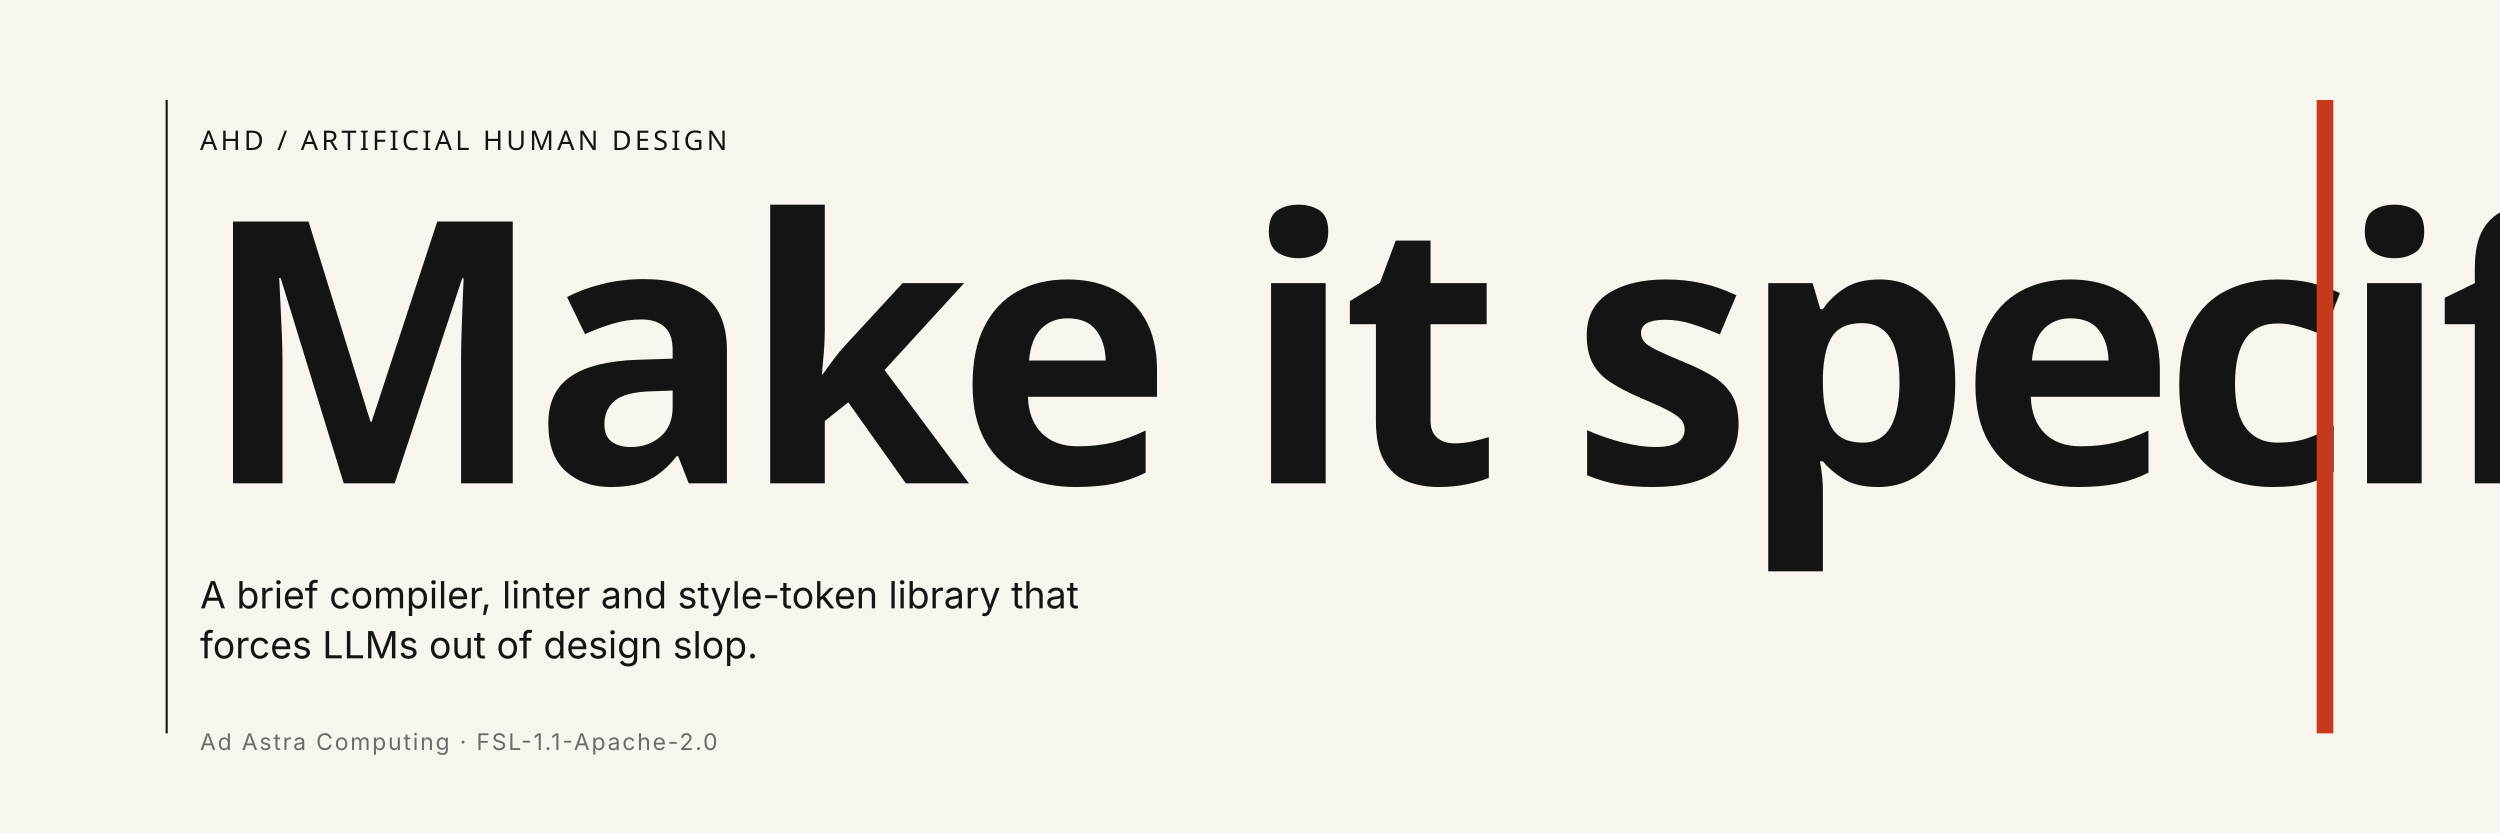
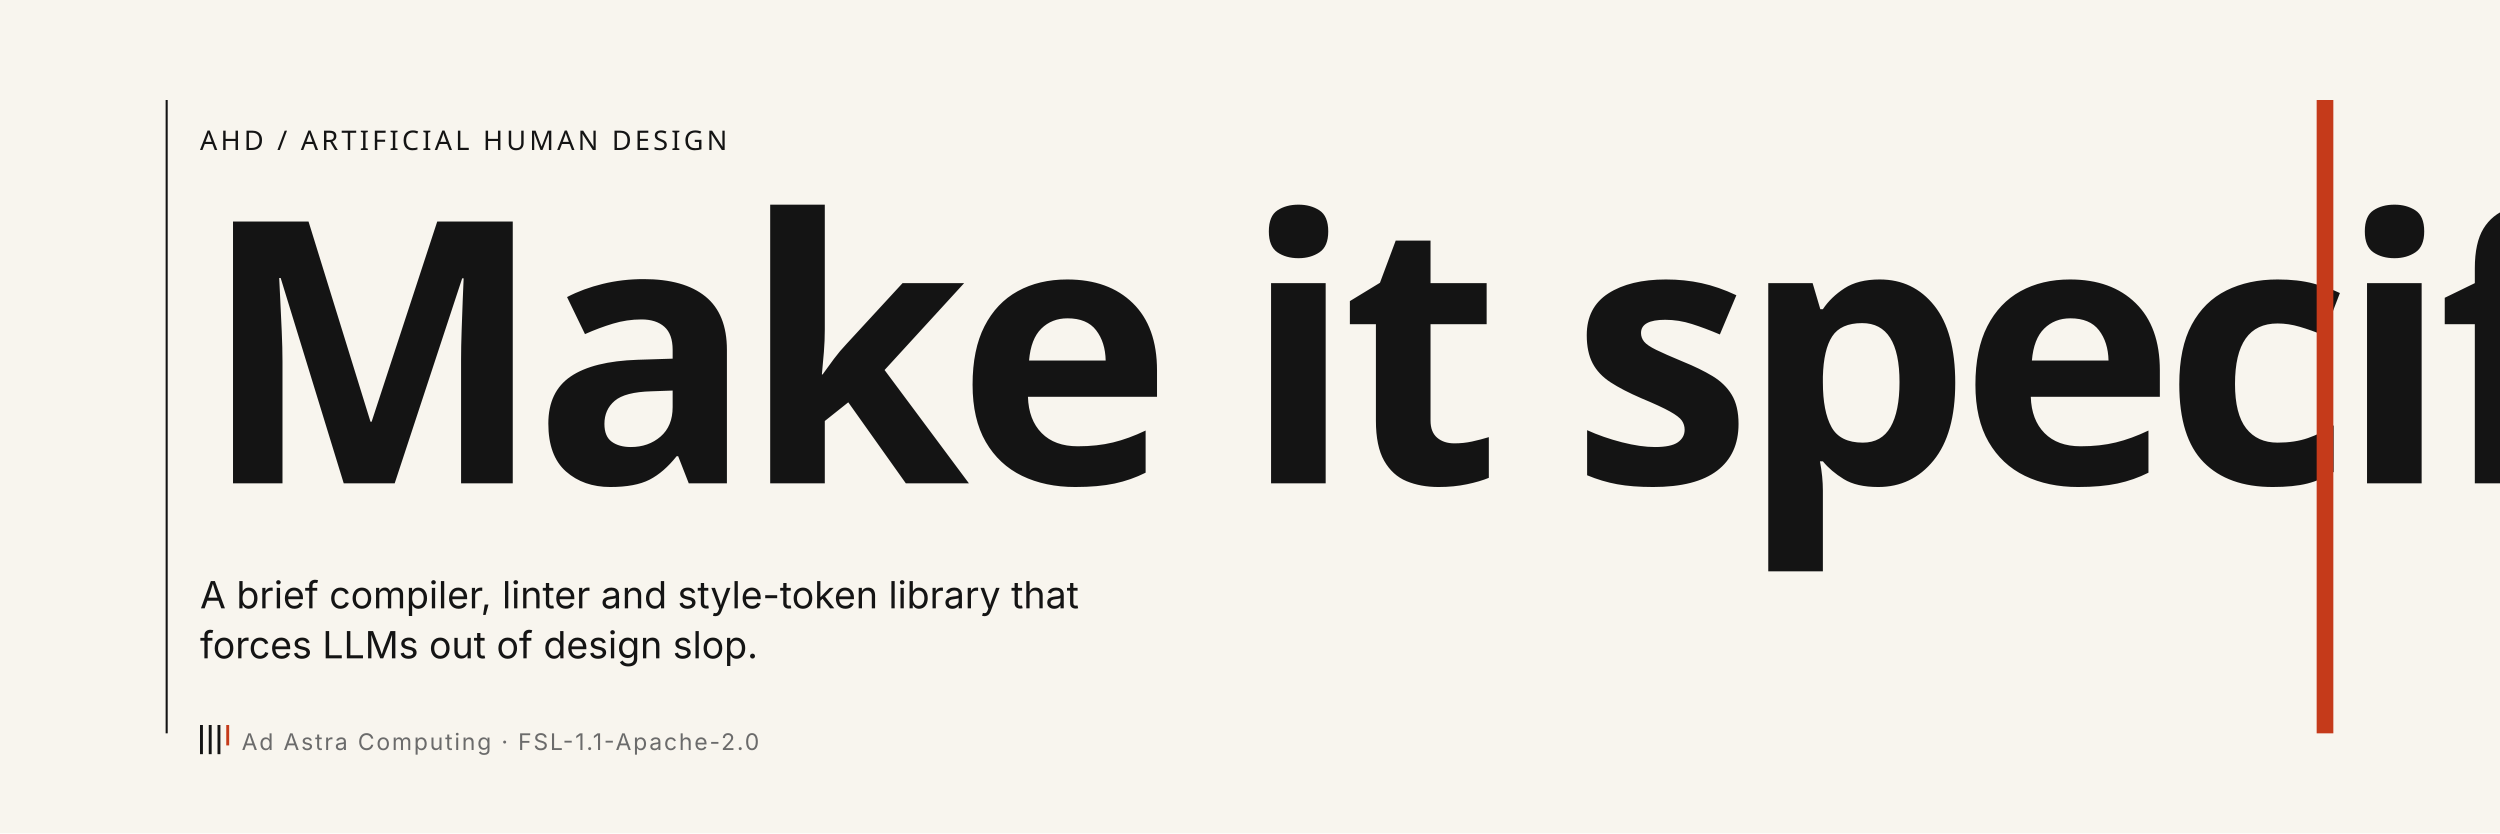
<svg xmlns="http://www.w3.org/2000/svg" viewBox="0 0 1200 400" role="img" aria-label="Artificial Human Design">
  <rect width="1200" height="400" fill="#f8f5ee" />
  <line x1="80" y1="48" x2="80" y2="352" stroke="#141414" stroke-width="1" />
  <text x="96" y="72" font-family="'Neue Haas Grotesk Display','Helvetica Now','Inter Tight',sans-serif" font-size="13" letter-spacing="0.12em" fill="#141414">
    AHD / ARTIFICIAL HUMAN DESIGN
  </text>
  <text x="96" y="232" font-family="'Neue Haas Grotesk Display','Helvetica Now','Inter Tight',sans-serif" font-size="176" font-weight="700" letter-spacing="-0.035em" fill="#141414">
    Make it specific.
  </text>
  <rect x="1112" y="48" width="8" height="304" fill="#c53a1a" />
  <text x="96" y="292" font-family="'Neue Haas Grotesk Text','Helvetica Now Text','Inter',sans-serif" font-size="18" fill="#141414">
    A brief compiler, linter and style-token library that
  </text>
  <text x="96" y="316" font-family="'Neue Haas Grotesk Text','Helvetica Now Text','Inter',sans-serif" font-size="18" fill="#141414">
    forces LLMs out of design slop.
  </text>
-   <text x="96" y="360" font-family="'Neue Haas Grotesk Text','Helvetica Now Text','Inter',sans-serif" font-size="11" letter-spacing="0.08em" fill="#6b6b6b">
+   <g transform="translate(96, 348) scale(0.35)">
+     <rect x="0" y="0" width="4" height="40" fill="#141414" />
+     <rect x="12" y="0" width="4" height="40" fill="#141414" />
+     <rect x="24" y="0" width="4" height="40" fill="#141414" />
+     <rect x="36" y="0" width="4" height="28" fill="#c53a1a" />
+   </g>
+   <text x="116" y="360" font-family="'Neue Haas Grotesk Text','Helvetica Now Text','Inter',sans-serif" font-size="11" letter-spacing="0.08em" fill="#6b6b6b">
    Ad Astra Computing  ·  FSL-1.1-Apache-2.0
  </text>
</svg>
